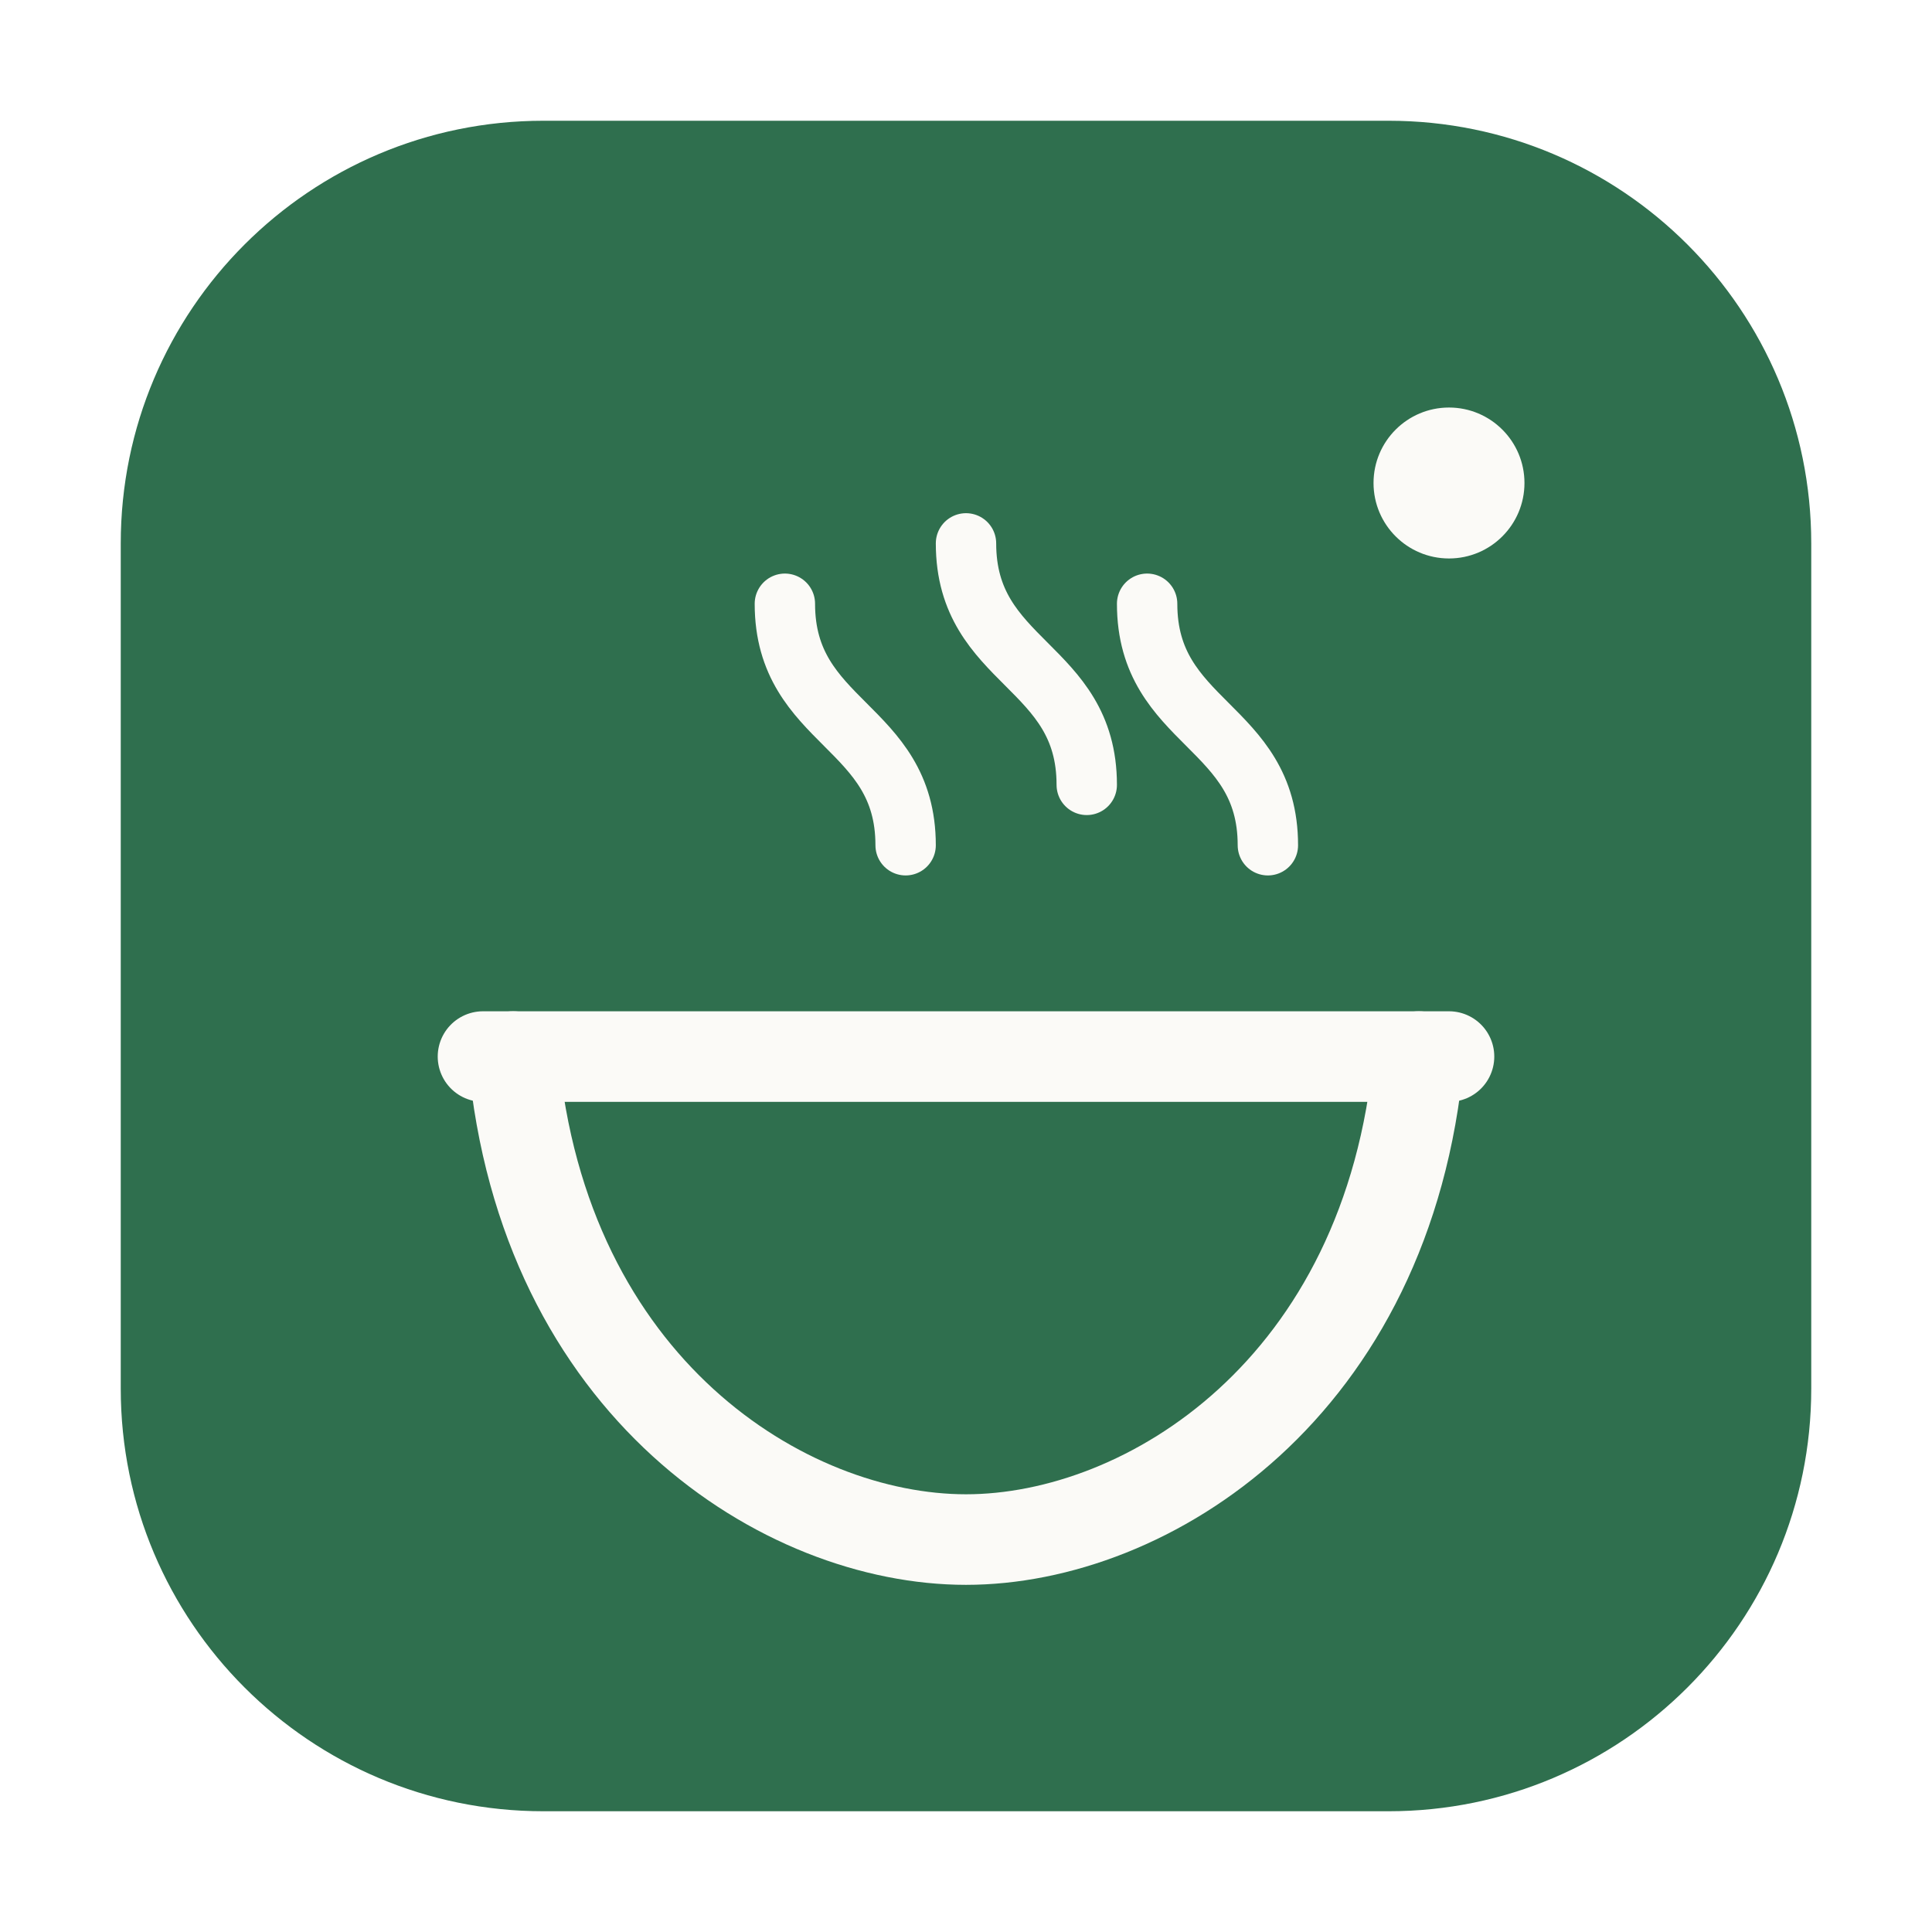
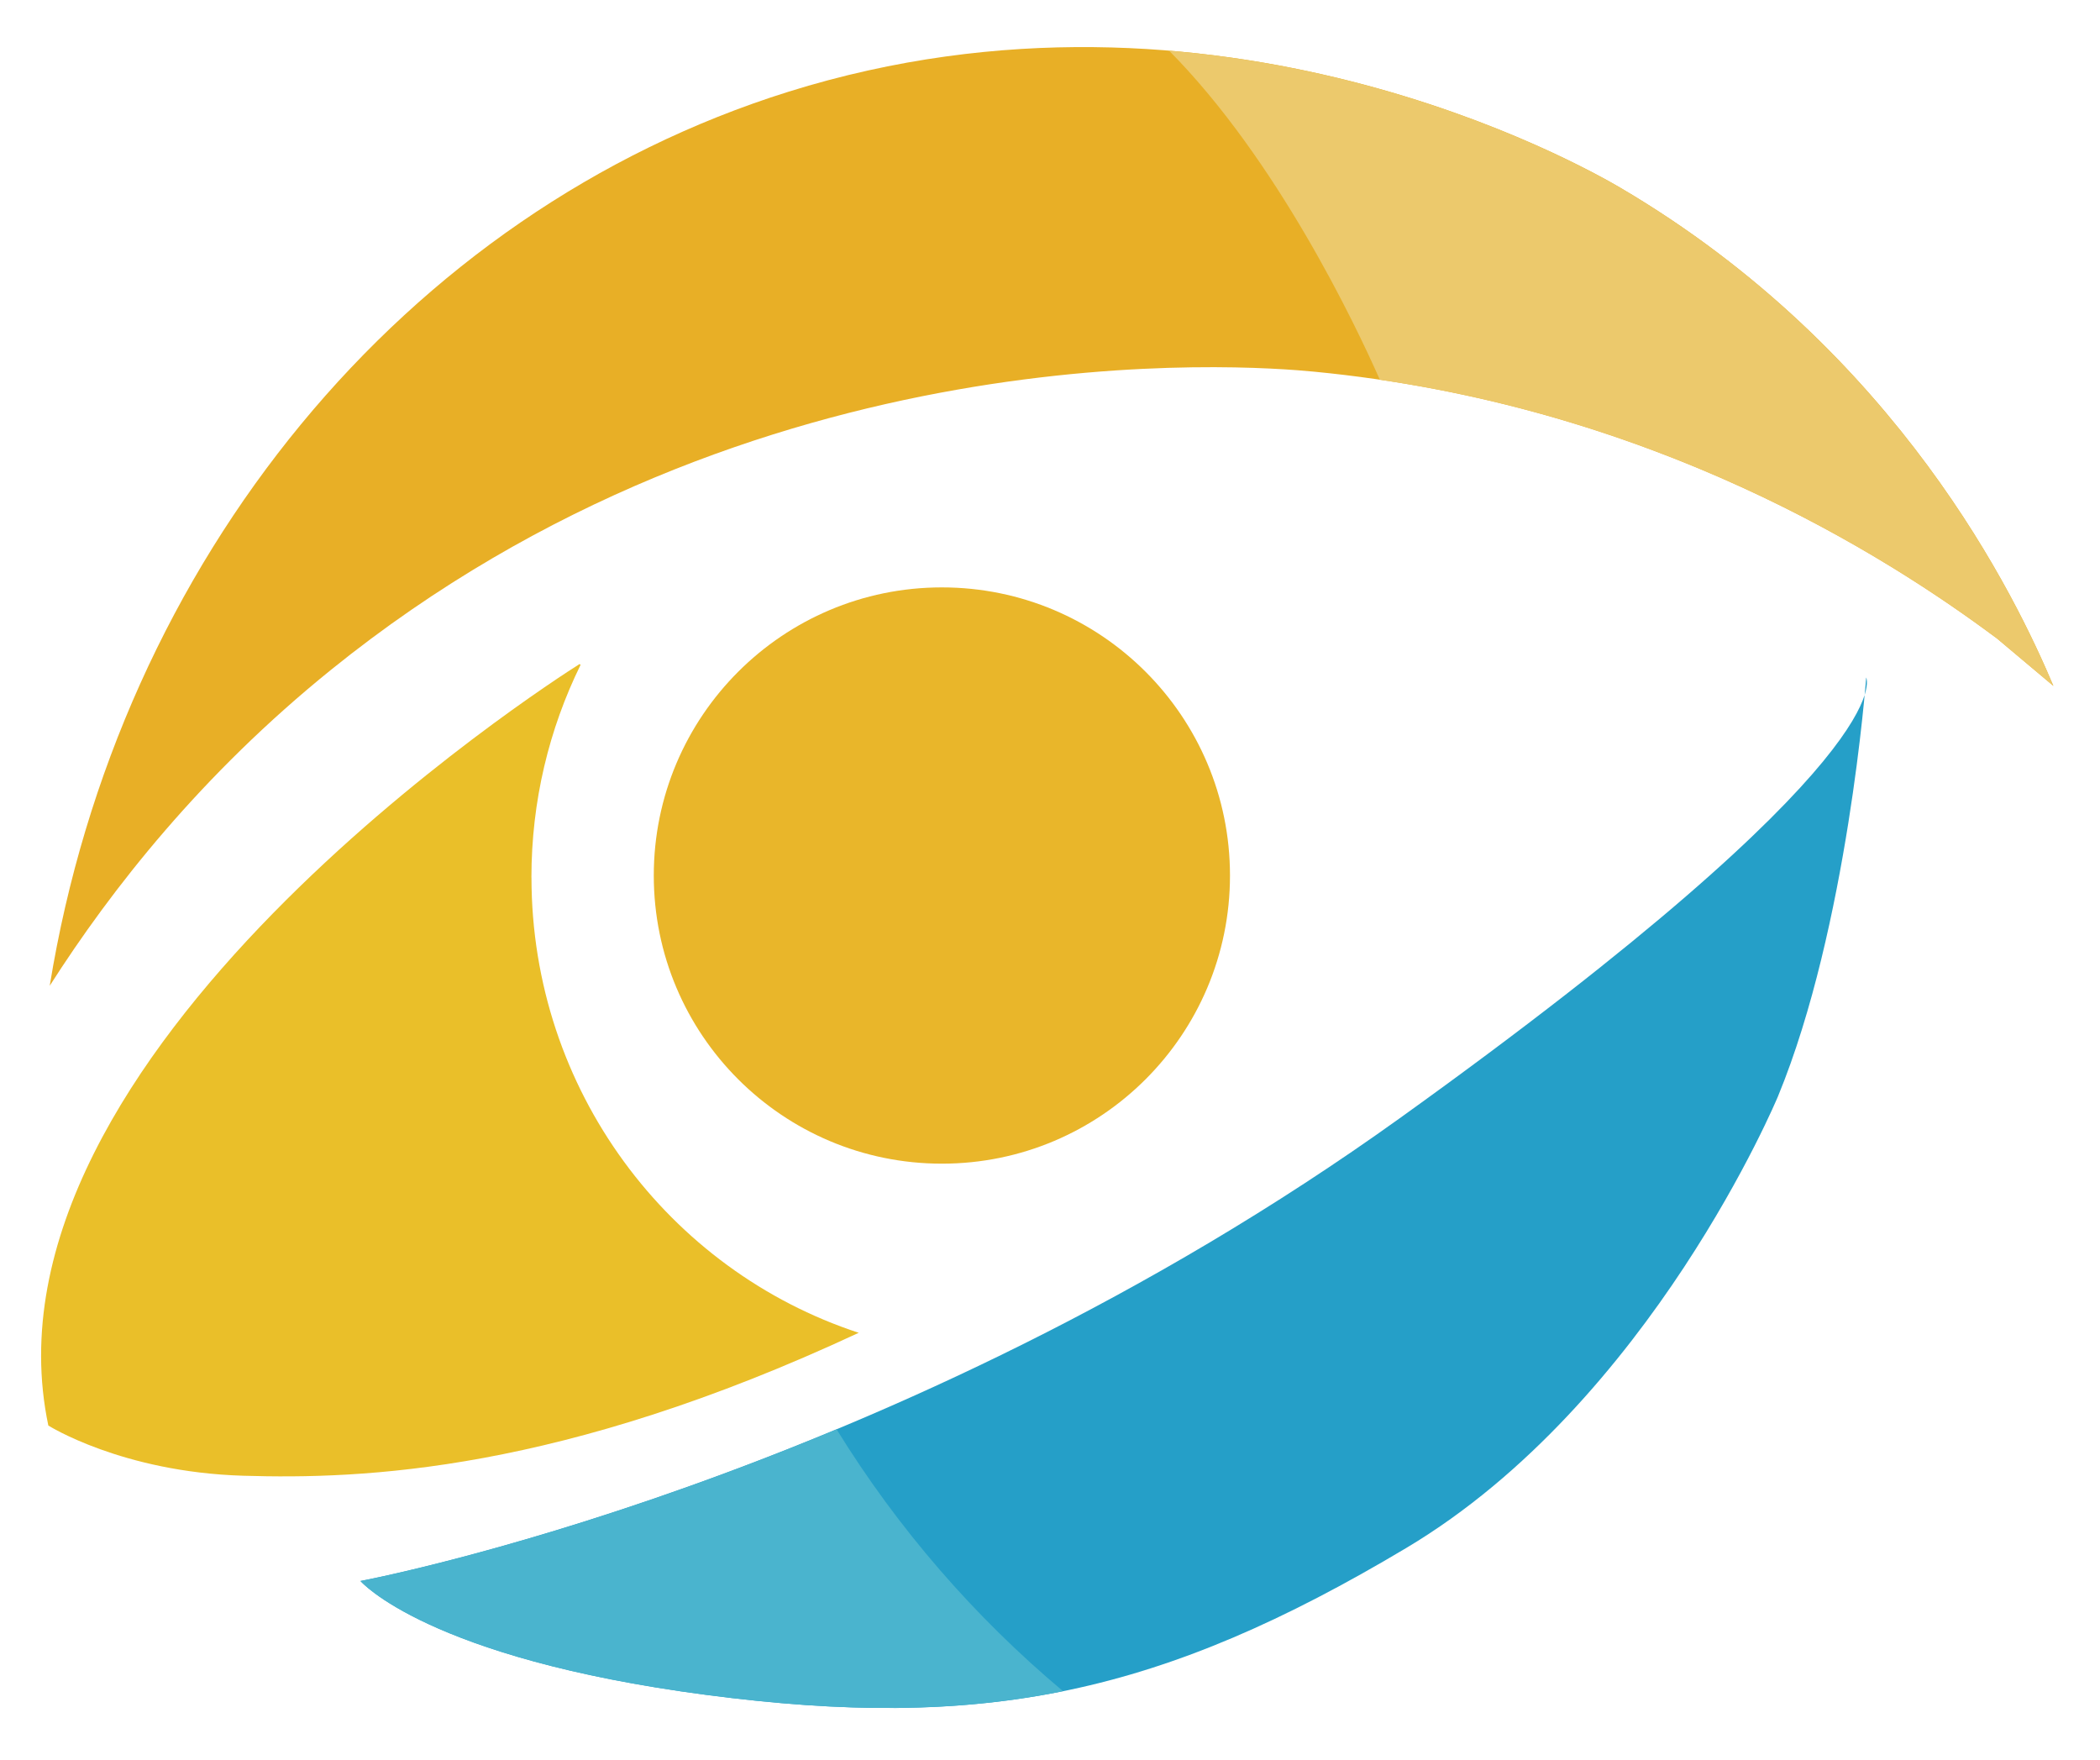
- <svg xmlns="http://www.w3.org/2000/svg" viewBox="0 0 128 128" role="img" aria-label="AIPAR ETA">
-   <style>
-     .mark { fill: #2f6f4e; }
-     .bowl { fill: none; stroke: #fbfaf7; stroke-width: 6; stroke-linecap: round; stroke-linejoin: round; }
-     .steam { fill: none; stroke: #fbfaf7; stroke-width: 4; stroke-linecap: round; }
-     .dot { fill: #fbfaf7; }
-     @media (prefers-color-scheme: dark) {
-       .mark { fill: #7fb693; }
-       .bowl, .steam { stroke: #16181a; }
-       .dot { fill: #16181a; }
-     }
-   </style>
-   <rect class="mark" x="8" y="8" width="112" height="112" rx="28" />
-   <path class="bowl" d="M34 70c2 22 18 32 30 32s28-10 30-32" />
-   <path class="bowl" d="M32 70h64" />
-   <path class="steam" d="M52 40c0 8 8 8 8 16M64 36c0 8 8 8 8 16M76 40c0 8 8 8 8 16" />
-   <circle class="dot" cx="96" cy="32" r="5" />
+ <svg xmlns="http://www.w3.org/2000/svg" viewBox="93 198 438 367" role="img" aria-label="AIPAR ETA">
+   <path fill="#eabf29" d="M203.84,380.98c0-15.92,3.69-30.96,10.25-44.32-.13-.12-.2-.18-.2-.18-6.6,4.15-127.07,81.62-110.81,158.81,0,0,15.32,9.7,40.6,10.47,25.04,.76,66.12-.75,128.43-29.81-39.61-12.98-68.26-50.59-68.26-94.97Z" />
+   <path fill="#e8af26" d="M521.28,341.05c-7.73-18.32-32.26-69.72-90.21-103.83-8.05-4.74-84.35-48-173.62-20.09-80.11,25.06-139.66,97.76-154.08,186.45,12.91-20.24,31.7-44.11,58.68-65.9,88.52-71.51,191.16-63.51,205.02-62.17,70.14,6.77,119.71,38.68,142.47,55.66l11.74,9.87Z" />
+   <path fill="#ecc96c" d="M431.07,237.22c-5.49-3.23-42.76-24.39-94.23-28.65,22.52,22.72,38.83,57.03,43.96,68.63,62.89,9.28,107.49,38.12,128.74,53.98l11.74,9.87c-7.73-18.32-32.26-69.72-90.21-103.83Z" />
+   <circle fill="#e9b62a" cx="289.45" cy="380.59" r="60.09" />
+   <path fill="#259fc8" d="M168.18,527.71s111.06-20.68,216.77-96.51c105.7-75.83,97.28-91.91,97.28-91.91,0,0-3.83,52-18.38,87.32,0,0-26.47,63.74-77.53,94.21-51.06,30.47-87.83,38.3-146.04,30.64s-72.09-23.74-72.09-23.74Z" />
+   <path fill="#4ab4ce" d="M267.48,496.08c-57.11,23.78-99.3,31.64-99.3,31.64,0,0,13.87,16.09,72.09,23.74,28.58,3.76,51.98,3.78,74.45-.77-18.51-15.52-34.49-33.96-47.23-54.61Z" />
</svg>
